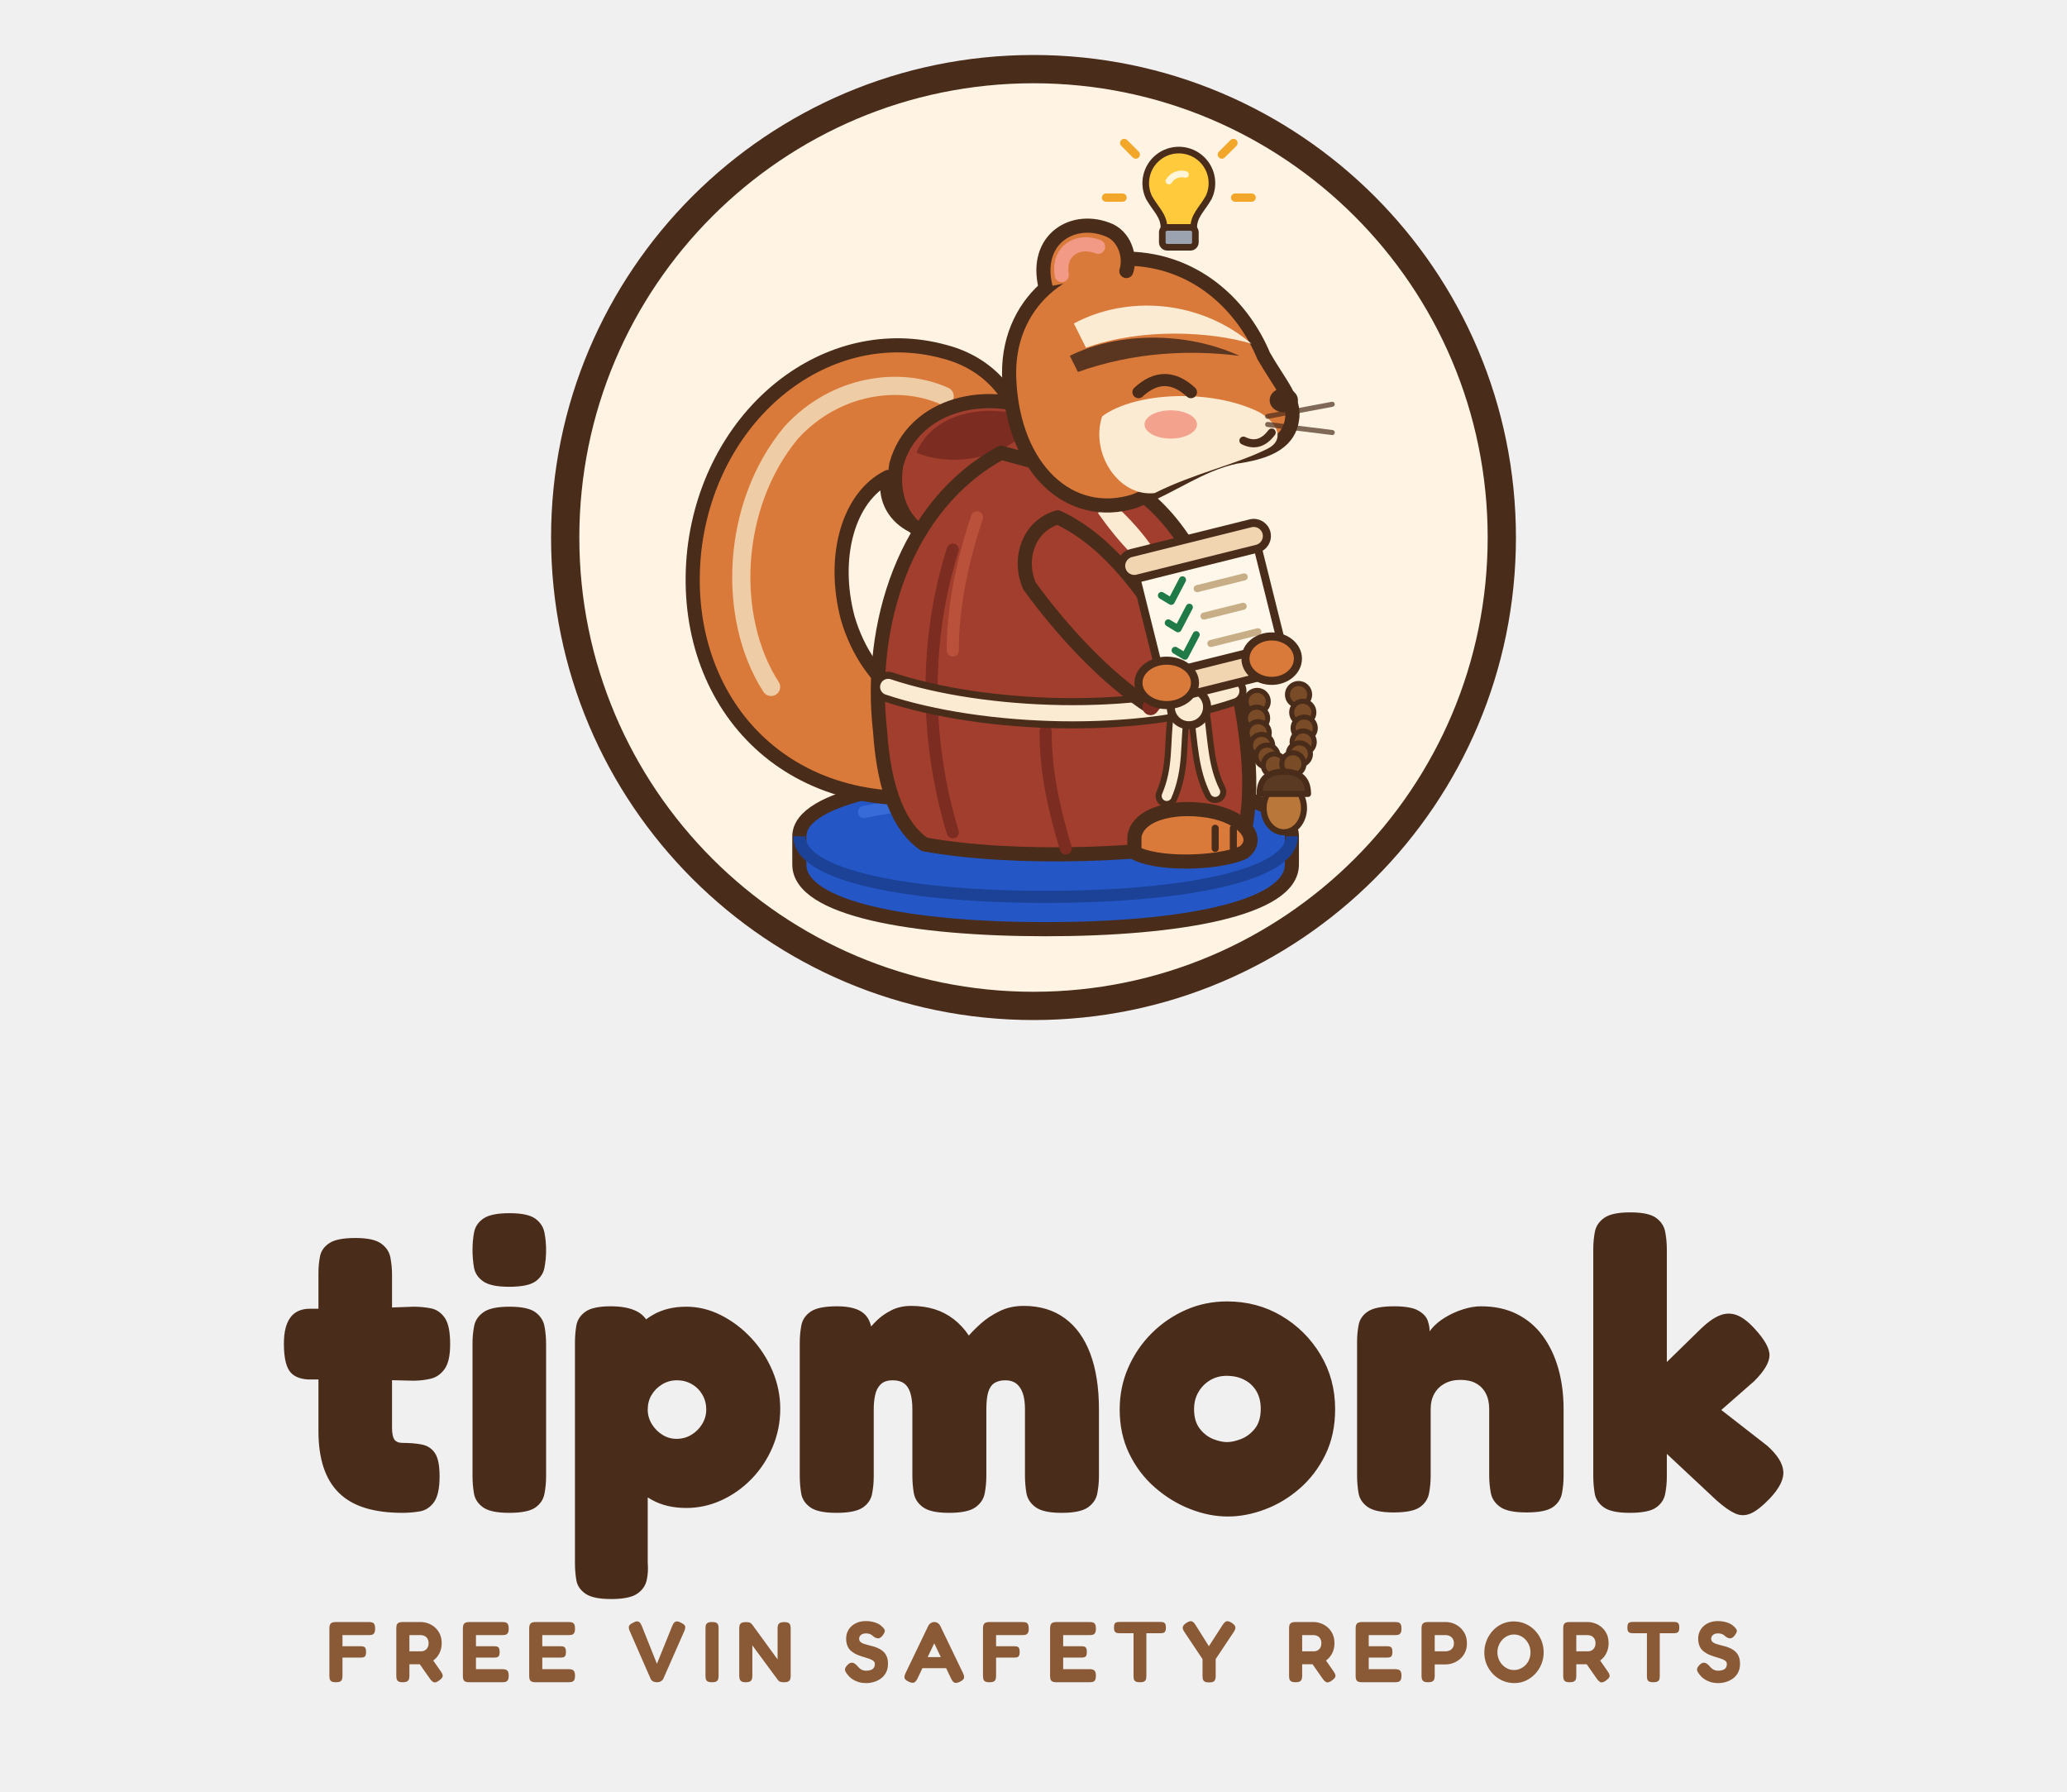
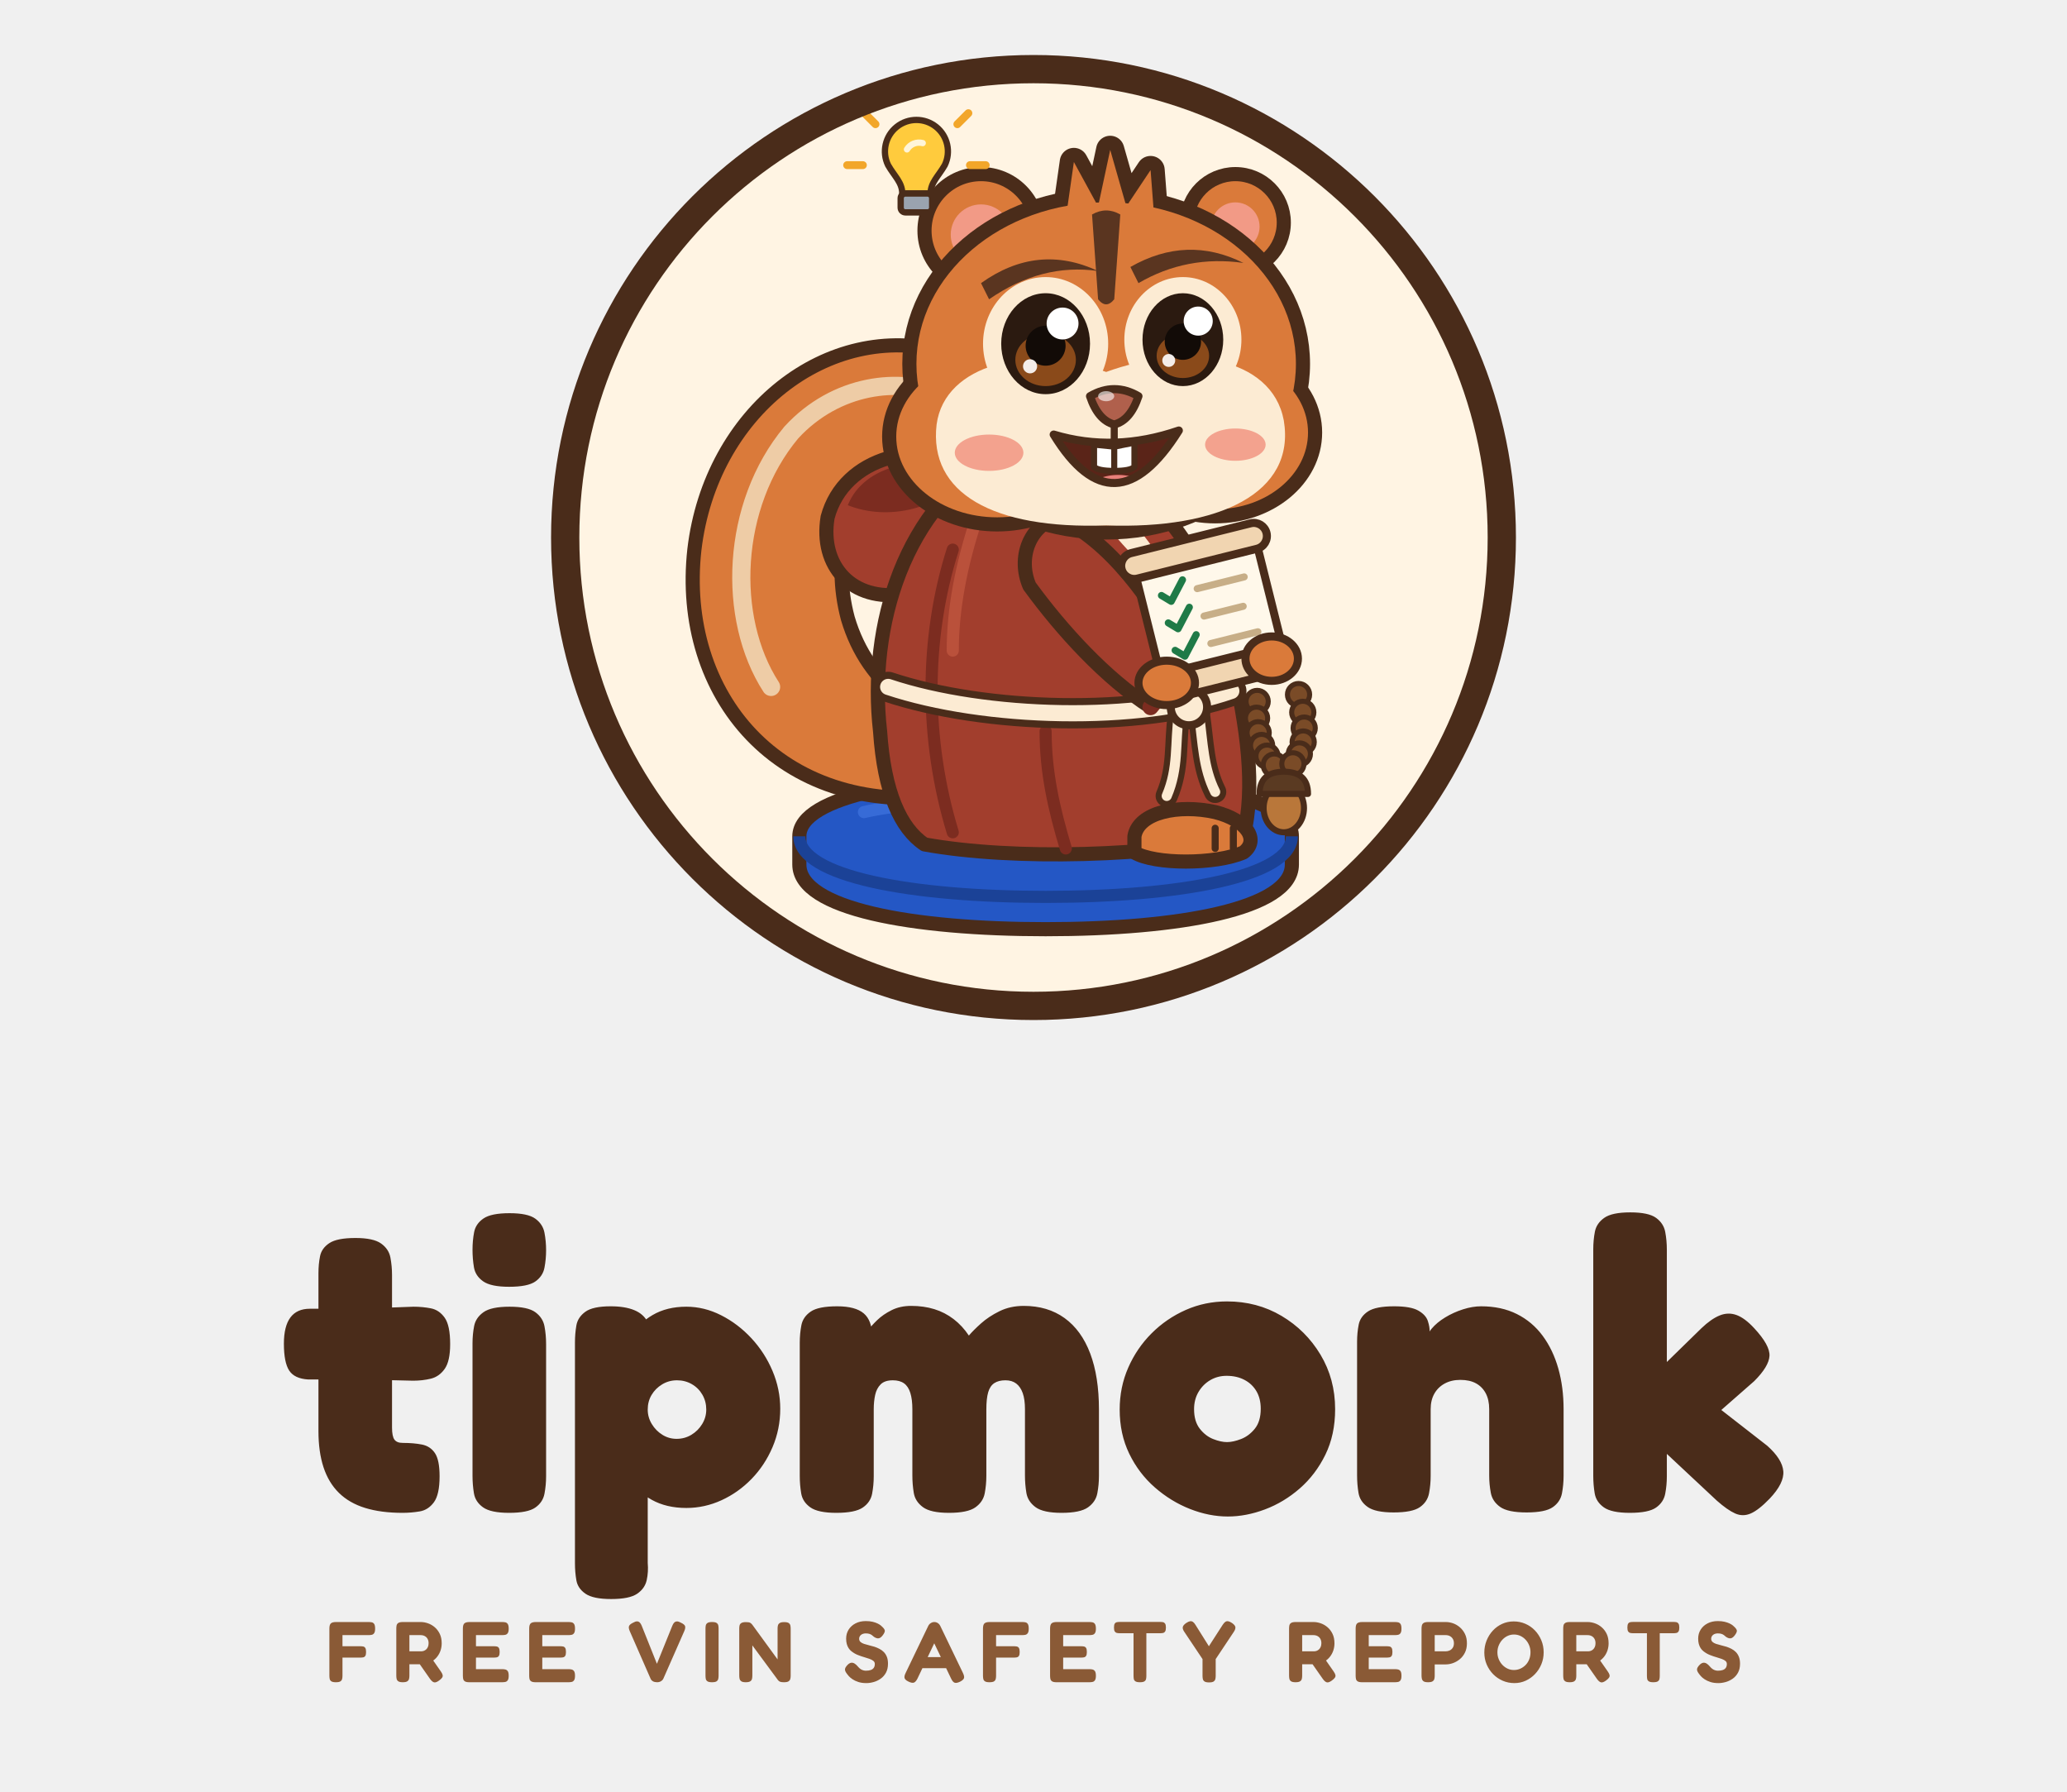
<svg xmlns="http://www.w3.org/2000/svg" viewBox="0 0 600 520" role="img" aria-labelledby="t">
  <svg x="150" y="6" width="300" height="300" viewBox="0 0 512 512">
    <defs>
      <clipPath id="c">
        <circle cx="256" cy="256" r="232" />
      </clipPath>
    </defs>
    <circle cx="256" cy="256" r="232" fill="#FFF4E3" />
    <g clip-path="url(#c)">
      <g transform="translate(-24 0)">
        <path d="M164 404 C164 384 220 374 286 374 C352 374 408 384 408 404 L408 418 C408 440 352 450 286 450 C220 450 164 440 164 418 Z" fill="#2457C5" stroke="#4A2C1A" stroke-width="7" stroke-linejoin="round" stroke-linecap="round" />
        <path d="M164 404 C164 424 220 434 286 434 C352 434 408 424 408 404" fill="none" stroke="#1B4297" stroke-width="6" />
        <path d="M196 392 C230 384 330 382 372 390" fill="none" stroke="#3C70DC" stroke-width="6" stroke-linecap="round" opacity=".8" />
        <path d="M236 384 C154 394 104 334 112 262 C120 194 178 148 236 164 C282 176 288 234 250 250 C226 260 204 246 208 226 C188 236 180 266 188 296 C198 330 226 348 254 350 Z" fill="#DA7A3A" stroke="#4A2C1A" stroke-width="7" stroke-linejoin="round" stroke-linecap="round" />
        <path d="M150 330 C128 296 130 240 160 204 C182 180 214 176 236 186" fill="none" stroke="#F1D5B1" stroke-width="9" stroke-linecap="round" opacity=".9" />
        <path d="M232 204 C248 208 254 226 242 234" fill="none" stroke="#B95F27" stroke-width="6" stroke-linecap="round" />
-         <path d="M288 196 C258 180 220 190 212 220 C208 244 224 262 250 258 C272 254 286 236 290 216 Z" fill="#A23E2D" stroke="#4A2C1A" stroke-width="7" stroke-linejoin="round" stroke-linecap="round" />
-         <path d="M282 198 C258 188 230 194 222 214 C242 222 268 216 282 198 Z" fill="#7C2C20" />
+         <g transform="translate(-34 26)">
+           <path d="M288 196 C258 180 220 190 212 220 C208 244 224 262 250 258 C272 254 286 236 290 216 Z" fill="#A23E2D" stroke="#4A2C1A" stroke-width="7" stroke-linejoin="round" stroke-linecap="round" />
+           <path d="M282 198 C258 188 230 194 222 214 C242 222 268 216 282 198 Z" fill="#7C2C20" />
+         </g>
        <path d="M264 214 C216 240 198 300 204 352 C206 382 214 400 226 408 C270 416 340 414 384 404 C390 380 386 350 378 316 C370 280 354 248 330 232 Z" fill="#A23E2D" stroke="#4A2C1A" stroke-width="7" stroke-linejoin="round" stroke-linecap="round" />
        <path d="M240 262 C226 306 226 356 240 402 M286 352 C286 372 290 390 296 410" fill="none" stroke="#7C2C20" stroke-width="6" stroke-linecap="round" />
        <path d="M252 246 C244 270 240 292 240 312" fill="none" stroke="#C0563F" stroke-width="6" stroke-linecap="round" opacity=".8" />
        <path d="M316 236 C330 248 342 262 348 278 C334 272 322 258 312 244 Z" fill="#FCEBD3" />
        <path d="M208 330 C256 346 332 348 378 332" fill="none" stroke="#4A2C1A" stroke-width="15" stroke-linecap="round" />
        <path d="M208 330 C256 346 332 348 378 332" fill="none" stroke="#FCEBD3" stroke-width="8" stroke-linecap="round" />
        <path d="M352 344 C350 358 352 370 346 384 M362 344 C364 358 364 370 370 382" fill="none" stroke="#4A2C1A" stroke-width="11" stroke-linecap="round" />
        <path d="M352 344 C350 358 352 370 346 384 M362 344 C364 358 364 370 370 382" fill="none" stroke="#FCEBD3" stroke-width="5" stroke-linecap="round" />
        <circle cx="357" cy="340" r="9" fill="#FCEBD3" stroke="#4A2C1A" stroke-width="4" stroke-linejoin="round" stroke-linecap="round" />
        <path d="M330 404 C332 392 352 388 370 392 C386 396 392 406 384 412 C370 418 340 418 330 412 Z" fill="#DA7A3A" stroke="#4A2C1A" stroke-width="7" stroke-linejoin="round" stroke-linecap="round" />
        <path d="M370 400 L370 410 M379 400 L379 410" stroke="#4A2C1A" stroke-width="3.5" stroke-linecap="round" />
-         <path d="M268 178 C266 140 296 116 330 118 C362 120 384 142 394 166 C402 180 410 188 408 198 C406 210 394 214 380 216 C362 220 350 230 330 238 C298 248 270 222 268 178 Z" fill="#DA7A3A" stroke="#4A2C1A" stroke-width="7" stroke-linejoin="round" stroke-linecap="round" />
-         <path d="M286 132 C280 108 300 96 318 104 C326 108 328 118 326 124" fill="#DA7A3A" stroke="#4A2C1A" stroke-width="7" stroke-linejoin="round" stroke-linecap="round" />
-         <path d="M294 126 C292 114 302 108 312 112" fill="none" stroke="#F29A86" stroke-width="7" stroke-linecap="round" />
-         <path d="M314 196 C330 184 368 182 392 194 C402 200 404 208 396 212 C380 220 360 224 340 234 C322 236 308 214 314 196 Z" fill="#FCEBD3" />
-         <path d="M300 150 C326 136 362 138 388 160 C368 154 334 152 306 162 Z" fill="#FCEBD3" />
-         <path d="M298 166 C322 154 356 154 382 166 C358 163 330 164 302 174 Z" fill="#5A3520" />
-         <path d="M332 184 Q345 172 358 184" fill="none" stroke="#4A2C1A" stroke-width="6" stroke-linecap="round" />
-         <ellipse cx="348" cy="200" rx="13" ry="7" fill="#F29A86" opacity=".9" />
-         <ellipse cx="404" cy="188" rx="7" ry="6" fill="#4A2C1A" />
-         <path d="M398 204 Q392 212 384 208" fill="none" stroke="#4A2C1A" stroke-width="4" stroke-linecap="round" />
-         <path d="M396 196 L428 190 M396 200 L428 204" stroke="#4A2C1A" stroke-width="2.5" stroke-linecap="round" opacity=".7" />
        <path d="M292 246 C318 258 338 286 356 318 L338 340 C316 326 294 302 278 280 C272 266 278 250 292 246 Z" fill="#A23E2D" stroke="#4A2C1A" stroke-width="7" stroke-linejoin="round" stroke-linecap="round" />
        <path d="M338 340 L356 318" stroke="#7C2C20" stroke-width="8" stroke-linecap="round" />
        <g transform="rotate(-14 372 292)">
          <rect x="336" y="262" width="62" height="58" rx="4" fill="#FFF8EA" stroke="#4A2C1A" stroke-width="4" stroke-linejoin="round" stroke-linecap="round" />
          <path d="M346 278 l4 4 l8 -9 M346 292 l4 4 l8 -9 M346 306 l4 4 l8 -9" fill="none" stroke="#1F7A47" stroke-width="3.5" stroke-linecap="round" stroke-linejoin="round" />
          <path d="M364 279 H388 M364 293 H384 M364 307 H388" stroke="#C7AE87" stroke-width="3.5" stroke-linecap="round" />
          <rect x="330" y="254" width="74" height="13" rx="6.5" fill="#F1D5B1" stroke="#4A2C1A" stroke-width="4" stroke-linejoin="round" stroke-linecap="round" />
          <rect x="330" y="316" width="74" height="13" rx="6.5" fill="#F1D5B1" stroke="#4A2C1A" stroke-width="4" stroke-linejoin="round" stroke-linecap="round" />
        </g>
        <ellipse cx="346" cy="328" rx="14" ry="11" fill="#DA7A3A" stroke="#4A2C1A" stroke-width="4" stroke-linejoin="round" stroke-linecap="round" />
        <ellipse cx="398" cy="316" rx="13" ry="11" fill="#DA7A3A" stroke="#4A2C1A" stroke-width="4" stroke-linejoin="round" stroke-linecap="round" />
        <circle cx="390.8" cy="337.2" r="5.5" fill="#7A4B27" stroke="#4A2C1A" stroke-width="2.5" />
        <circle cx="390.5" cy="345.5" r="5.5" fill="#7A4B27" stroke="#4A2C1A" stroke-width="2.5" />
        <circle cx="391.3" cy="352.7" r="5.5" fill="#7A4B27" stroke="#4A2C1A" stroke-width="2.5" />
        <circle cx="393.0" cy="359.0" r="5.5" fill="#7A4B27" stroke="#4A2C1A" stroke-width="2.5" />
        <circle cx="395.7" cy="364.3" r="5.5" fill="#7A4B27" stroke="#4A2C1A" stroke-width="2.5" />
        <circle cx="399.3" cy="368.7" r="5.5" fill="#7A4B27" stroke="#4A2C1A" stroke-width="2.5" />
        <circle cx="411.3" cy="333.8" r="5.5" fill="#7A4B27" stroke="#4A2C1A" stroke-width="2.5" />
        <circle cx="413.4" cy="342.6" r="5.5" fill="#7A4B27" stroke="#4A2C1A" stroke-width="2.5" />
        <circle cx="414.1" cy="350.4" r="5.5" fill="#7A4B27" stroke="#4A2C1A" stroke-width="2.5" />
        <circle cx="413.6" cy="357.3" r="5.5" fill="#7A4B27" stroke="#4A2C1A" stroke-width="2.5" />
        <circle cx="411.7" cy="363.2" r="5.5" fill="#7A4B27" stroke="#4A2C1A" stroke-width="2.5" />
        <circle cx="408.5" cy="368.1" r="5.5" fill="#7A4B27" stroke="#4A2C1A" stroke-width="2.5" />
        <ellipse cx="404" cy="390" rx="10" ry="12" fill="#B9773A" stroke="#4A2C1A" stroke-width="3" />
        <path d="M392 383 Q392 372 404 372 Q416 372 416 383 Z" fill="#5A3A22" stroke="#4A2C1A" stroke-width="3" stroke-linejoin="round" />
-         <g transform="translate(352 86) scale(.82)">
+         <g>
+           <circle cx="380" cy="100" r="24" fill="#DA7A3A" stroke="#4A2C1A" stroke-width="7" stroke-linejoin="round" stroke-linecap="round" />
+           <circle cx="380" cy="102" r="12" fill="#F29A86" />
+           <circle cx="254" cy="104" r="28" fill="#DA7A3A" stroke="#4A2C1A" stroke-width="7" stroke-linejoin="round" stroke-linecap="round" />
+           <circle cx="254" cy="106" r="15" fill="#F29A86" />
+           <g fill="#4A2C1A" stroke="#4A2C1A" stroke-width="14" stroke-linejoin="round">
+             <ellipse cx="316" cy="170" rx="94" ry="80" />
+             <ellipse cx="262" cy="206" rx="50" ry="40" />
+             <ellipse cx="370" cy="204" rx="46" ry="38" />
+             <path d="M296 98 L300 70 L312 92 L318 64 L326 92 L338 74 L340 100 Z" />
+           </g>
+           <g fill="#DA7A3A">
+             <ellipse cx="316" cy="170" rx="94" ry="80" />
+             <ellipse cx="262" cy="206" rx="50" ry="40" />
+             <ellipse cx="370" cy="204" rx="46" ry="38" />
+             <path d="M296 98 L300 70 L312 92 L318 64 L326 92 L338 74 L340 100 Z" />
+           </g>
+           <path d="M232 200 C236 170 278 160 316 174 C354 160 398 166 404 198 C410 234 372 252 316 250 C260 252 228 234 232 200 Z" fill="#FCEBD3" />
+           <path d="M309 96 Q316 92 323 96 L320 138 Q316 143 312 138 Z" fill="#5A3520" />
+           <path d="M254 130 Q282 110 312 124 Q284 120 258 138 Z" fill="#5A3520" />
+           <path d="M328 122 Q356 106 384 120 Q356 116 332 130 Z" fill="#5A3520" />
+           <ellipse cx="286" cy="160" rx="31" ry="33" fill="#FCEBD3" />
+           <ellipse cx="286" cy="160" rx="22" ry="25" fill="#2B1A10" />
+           <ellipse cx="286" cy="168" rx="15" ry="13" fill="#8A4A1A" />
+           <circle cx="286" cy="161" r="9.9" fill="#120B07" />
+           <circle cx="294.4" cy="150.0" r="7.9" fill="#fff" />
+           <circle cx="278.3" cy="171.2" r="3.5" fill="#fff" opacity=".9" />
+           <ellipse cx="354" cy="158" rx="29" ry="31" fill="#FCEBD3" />
+           <ellipse cx="354" cy="158" rx="20" ry="23" fill="#2B1A10" />
+           <ellipse cx="354" cy="166" rx="13" ry="11" fill="#8A4A1A" />
+           <circle cx="354" cy="159" r="9.0" fill="#120B07" />
+           <circle cx="361.6" cy="148.8" r="7.2" fill="#fff" />
+           <circle cx="347.0" cy="168.3" r="3.2" fill="#fff" opacity=".9" />
+           <ellipse cx="258" cy="214" rx="17" ry="9" fill="#F29A86" opacity=".9" />
+           <ellipse cx="380" cy="210" rx="15" ry="8" fill="#F29A86" opacity=".9" />
+           <path d="M308 186 Q320 179 332 186 Q328 198 320 200 Q312 198 308 186 Z" fill="#B0604C" stroke="#4A2C1A" stroke-width="4" stroke-linejoin="round" stroke-linecap="round" />
+           <ellipse cx="316" cy="186" rx="4" ry="2.5" fill="#fff" opacity=".6" />
+           <path d="M320 200 L320 208" stroke="#4A2C1A" stroke-width="3.5" stroke-linecap="round" />
+           <clipPath id="mouth">
+             <path d="M290 205 Q320 254 352 203 Q320 214 290 205 Z" />
+           </clipPath>
+           <path d="M290 205 Q320 254 352 203 Q320 214 290 205 Z" fill="#5A2418" />
+           <ellipse cx="322" cy="233" rx="15" ry="8" fill="#E8807A" clip-path="url(#mouth)" />
+           <path d="M290 205 Q320 254 352 203 Q320 214 290 205 Z" fill="none" stroke="#4A2C1A" stroke-width="4" stroke-linejoin="round" stroke-linecap="round" />
+           <path d="M310 210 L310 221 Q312 223 320 223 L320 211 Z M320 211 L320 223 Q328 223 330 221 L330 209 Z" fill="#fff" stroke="#4A2C1A" stroke-width="3" stroke-linejoin="round" />
+         </g>
+         <g transform="translate(222 70) scale(.78)">
          <path d="M-18 2 A20 20 0 1 1 18 2 C14 9 9 13 9 20 L-9 20 C-9 13 -14 9 -18 2 Z" fill="#FFCB3D" stroke="#4A2C1A" stroke-width="4" stroke-linejoin="round" stroke-linecap="round" />
          <path d="M-6 -8 A9 9 0 0 1 4 -12" fill="none" stroke="#fff" stroke-width="4" stroke-linecap="round" opacity=".8" />
          <rect x="-10" y="20" width="20" height="12" rx="3" fill="#9AA3AF" stroke="#4A2C1A" stroke-width="4" stroke-linejoin="round" stroke-linecap="round" />
          <path d="M-26 -24 L-33 -31 M26 -24 L33 -31 M-34 2 H-44 M34 2 H44" stroke="#F2A62A" stroke-width="5" stroke-linecap="round" />
        </g>
      </g>
    </g>
    <circle cx="256" cy="256" r="232" fill="none" stroke="#4A2C1A" stroke-width="14" />
  </svg>
  <path d="M116.864 439.062Q110.61 439.062 106.008 437.646Q101.406 436.23 98.397 433.28Q95.388 430.33 93.913 425.846Q92.438 421.362 92.438 415.344V369.56Q92.438 366.846 92.91 364.545Q93.382 362.244 95.624 360.769Q97.866 359.294 103.176 359.294Q108.368 359.294 110.61 360.887Q112.852 362.48 113.324 364.958Q113.796 367.436 113.796 370.032V414.282Q113.796 415.58 113.973 416.465Q114.15 417.35 114.504 417.822Q114.858 418.294 115.448 418.53Q116.038 418.766 116.982 418.766Q120.05 418.766 122.469 419.238Q124.888 419.71 126.245 421.716Q127.602 423.722 127.602 428.442Q127.602 433.752 125.95 435.994Q124.298 438.236 121.82 438.649Q119.342 439.062 116.864 439.062ZM89.96 379.826H103.766L120.05 379.236Q122.646 379.236 125.065 379.708Q127.484 380.18 129.077 382.422Q130.67 384.664 130.67 390.092Q130.67 395.048 129.077 397.29Q127.484 399.532 125.065 400.122Q122.646 400.712 119.932 400.712L104.946 400.358H89.488Q85.476 400.122 83.942 397.762Q82.408 395.402 82.408 389.974Q82.408 384.9 84.296 382.363Q86.184 379.826 89.96 379.826ZM147.78 439.062Q142.47 439.062 140.228 437.469Q137.986 435.876 137.573 433.398Q137.16 430.92 137.16 428.324V389.856Q137.16 387.26 137.632 384.841Q138.104 382.422 140.346 380.829Q142.588 379.236 147.898 379.236Q153.208 379.236 155.391 380.829Q157.574 382.422 158.046 384.9Q158.518 387.378 158.518 390.092V428.442Q158.518 431.038 158.046 433.516Q157.574 435.994 155.391 437.528Q153.208 439.062 147.78 439.062ZM147.78 373.454Q142.47 373.454 140.228 371.861Q137.986 370.268 137.573 367.79Q137.16 365.312 137.16 362.716Q137.16 360.002 137.632 357.583Q138.104 355.164 140.346 353.63Q142.588 352.096 147.898 352.096Q153.208 352.096 155.391 353.689Q157.574 355.282 158.046 357.76Q158.518 360.238 158.518 362.834Q158.518 365.43 158.046 367.908Q157.574 370.386 155.391 371.92Q153.208 373.454 147.78 373.454ZM199.228 437.646Q193.446 437.646 189.198 435.286Q184.95 432.926 182.236 428.855Q179.522 424.784 178.224 419.592Q176.926 414.4 177.044 408.618Q177.162 402.954 178.519 397.644Q179.876 392.334 182.59 388.204Q185.304 384.074 189.434 381.655Q193.564 379.236 199.228 379.236Q204.42 379.236 209.317 381.714Q214.214 384.192 218.108 388.381Q222.002 392.57 224.244 397.88Q226.486 403.19 226.486 408.854Q226.486 414.754 224.244 420.005Q222.002 425.256 218.167 429.209Q214.332 433.162 209.435 435.404Q204.538 437.646 199.228 437.646ZM177.398 464.078Q172.206 464.078 169.964 462.544Q167.722 461.01 167.309 458.65Q166.896 456.29 166.896 453.694V389.62Q166.896 387.024 167.309 384.664Q167.722 382.304 169.905 380.711Q172.088 379.118 177.28 379.118Q181.41 379.118 184.124 380.239Q186.838 381.36 188.018 383.72V453.576Q188.254 456.172 187.723 458.591Q187.192 461.01 184.95 462.544Q182.708 464.078 177.398 464.078ZM196.396 417.586Q198.756 417.586 200.703 416.406Q202.65 415.226 203.83 413.279Q205.01 411.332 205.01 409.09Q205.01 406.73 203.889 404.783Q202.768 402.836 200.821 401.715Q198.874 400.594 196.514 400.594Q194.154 400.594 192.207 401.774Q190.26 402.954 189.139 404.842Q188.018 406.73 188.018 409.09Q188.018 411.332 189.198 413.279Q190.378 415.226 192.266 416.406Q194.154 417.586 196.396 417.586ZM242.77 439.062Q237.46 439.062 235.218 437.469Q232.976 435.876 232.563 433.398Q232.15 430.92 232.15 428.324V389.738Q232.15 387.024 232.622 384.605Q233.094 382.186 235.336 380.652Q237.578 379.118 243.006 379.118Q248.316 379.118 250.735 381.183Q253.154 383.248 253.154 387.85L251.148 387.26Q251.148 387.26 252.033 386.021Q252.918 384.782 254.629 383.13Q256.34 381.478 258.818 380.239Q261.296 379.0 264.482 379.0Q268.14 379.0 271.208 379.944Q274.276 380.888 276.813 382.835Q279.35 384.782 281.238 387.614Q282.536 386.08 284.778 384.074Q287.02 382.068 290.147 380.534Q293.274 379.0 297.168 379.0Q304.13 379.0 309.027 382.54Q313.924 386.08 316.461 392.806Q318.998 399.532 318.998 409.09V428.324Q318.998 430.92 318.526 433.398Q318.054 435.876 315.812 437.469Q313.57 439.062 308.142 439.062Q302.832 439.062 300.59 437.41Q298.348 435.758 297.935 433.28Q297.522 430.802 297.522 428.206V408.972Q297.522 406.14 296.873 404.311Q296.224 402.482 294.985 401.538Q293.746 400.594 291.858 400.594Q289.852 400.594 288.613 401.42Q287.374 402.246 286.843 404.075Q286.312 405.904 286.312 409.09V428.324Q286.312 430.92 285.84 433.398Q285.368 435.876 283.126 437.469Q280.884 439.062 275.456 439.062Q270.146 439.062 267.904 437.41Q265.662 435.758 265.249 433.28Q264.836 430.802 264.836 428.206V408.972Q264.836 406.14 264.246 404.252Q263.656 402.364 262.417 401.479Q261.178 400.594 259.172 400.594Q256.812 400.594 255.632 401.774Q254.452 402.954 254.039 404.842Q253.626 406.73 253.626 408.972V428.442Q253.626 431.038 253.154 433.516Q252.682 435.994 250.44 437.528Q248.198 439.062 242.77 439.062ZM356.404 440.124Q350.976 440.124 345.43 437.941Q339.884 435.758 335.223 431.687Q330.562 427.616 327.789 421.893Q325.016 416.17 325.016 409.09Q325.016 402.6 327.494 396.936Q329.972 391.272 334.279 386.965Q338.586 382.658 344.191 380.18Q349.796 377.702 356.168 377.702Q364.9 377.702 371.98 381.891Q379.06 386.08 383.308 393.16Q387.556 400.24 387.556 408.972Q387.556 416.406 384.724 422.188Q381.892 427.97 377.29 431.982Q372.688 435.994 367.201 438.059Q361.714 440.124 356.404 440.124ZM356.168 418.53Q357.938 418.53 360.239 417.645Q362.54 416.76 364.251 414.636Q365.962 412.512 365.962 408.854Q365.962 405.904 364.723 403.78Q363.484 401.656 361.242 400.476Q359.0 399.296 356.05 399.296Q353.454 399.296 351.33 400.535Q349.206 401.774 347.908 403.957Q346.61 406.14 346.61 408.972Q346.61 412.512 348.262 414.636Q349.914 416.76 352.156 417.645Q354.398 418.53 356.168 418.53ZM404.548 438.944Q399.238 438.944 396.996 437.351Q394.754 435.758 394.341 433.28Q393.928 430.802 393.928 428.206V389.384Q393.928 386.788 394.4 384.428Q394.872 382.068 397.114 380.593Q399.356 379.118 404.666 379.118Q409.504 379.118 411.687 380.357Q413.87 381.596 414.46 383.366Q415.05 385.136 414.991 386.611Q414.932 388.086 415.168 388.44L414.224 389.148Q414.106 387.378 415.581 385.608Q417.056 383.838 419.475 382.363Q421.894 380.888 424.667 380.003Q427.44 379.118 429.918 379.118Q435.818 379.118 440.302 381.36Q444.786 383.602 447.795 387.673Q450.804 391.744 452.338 397.172Q453.872 402.6 453.872 408.972V428.324Q453.872 430.92 453.4 433.398Q452.928 435.876 450.745 437.41Q448.562 438.944 443.134 438.944Q437.706 438.944 435.464 437.351Q433.222 435.758 432.75 433.28Q432.278 430.802 432.278 428.206V408.972Q432.278 406.258 431.275 404.37Q430.272 402.482 428.443 401.479Q426.614 400.476 423.9 400.476Q421.304 400.476 419.357 401.538Q417.41 402.6 416.348 404.488Q415.286 406.376 415.286 408.972V428.324Q415.286 430.92 414.814 433.398Q414.342 435.876 412.159 437.41Q409.976 438.944 404.548 438.944ZM512.99 419.592Q517.356 423.486 517.651 426.967Q517.946 430.448 513.698 434.932Q510.512 438.236 508.211 439.239Q505.91 440.242 503.668 439.239Q501.426 438.236 498.358 435.522L483.844 421.952V428.442Q483.844 431.038 483.372 433.516Q482.9 435.994 480.717 437.528Q478.534 439.062 473.106 439.062Q467.796 439.062 465.554 437.469Q463.312 435.876 462.899 433.398Q462.486 430.92 462.486 428.324V362.598Q462.486 359.884 462.958 357.465Q463.43 355.046 465.672 353.453Q467.914 351.86 473.224 351.86Q478.534 351.86 480.717 353.453Q482.9 355.046 483.372 357.524Q483.844 360.002 483.844 362.716V395.284L493.874 385.49Q496.706 382.776 499.184 381.773Q501.662 380.77 504.081 381.655Q506.5 382.54 509.214 385.49Q513.816 390.446 513.639 393.514Q513.462 396.582 509.214 400.83L499.656 409.208Z" fill="#4A2C1A" />
  <path d="M97.488 488.225Q96.588 488.225 96.188 487.962Q95.788 487.7 95.7 487.25Q95.613 486.8 95.613 486.325V472.65Q95.613 471.55 96.038 471.15Q96.463 470.75 97.562 470.75H107.013Q107.513 470.75 107.938 470.837Q108.363 470.925 108.625 471.325Q108.888 471.725 108.888 472.675Q108.888 473.575 108.613 473.975Q108.338 474.375 107.9 474.462Q107.463 474.55 106.963 474.55H99.413V477.775H104.538Q105.038 477.775 105.425 477.85Q105.812 477.925 106.037 478.275Q106.263 478.625 106.263 479.45Q106.263 480.25 106.037 480.587Q105.812 480.925 105.425 481.0Q105.038 481.075 104.513 481.075H99.413V486.35Q99.413 486.825 99.312 487.262Q99.213 487.7 98.825 487.962Q98.438 488.225 97.488 488.225ZM116.912 488.225Q116.013 488.225 115.613 487.95Q115.213 487.675 115.125 487.225Q115.037 486.775 115.037 486.3V472.625Q115.037 472.15 115.125 471.725Q115.213 471.3 115.613 471.025Q116.013 470.75 116.938 470.75H122.138Q123.162 470.75 124.237 471.125Q125.312 471.5 126.213 472.275Q127.112 473.05 127.662 474.2Q128.213 475.35 128.213 476.925Q128.213 477.975 127.9 478.95Q127.588 479.925 126.963 480.75Q126.338 481.575 125.412 482.163Q124.487 482.75 123.287 483.0H118.838V486.325Q118.838 486.8 118.738 487.238Q118.638 487.675 118.238 487.95Q117.838 488.225 116.912 488.225ZM127.463 487.725Q126.537 488.4 125.987 488.25Q125.438 488.1 124.838 487.275L120.438 480.975L124.713 480.425L127.938 485.05Q128.363 485.65 128.475 486.075Q128.588 486.5 128.35 486.875Q128.113 487.25 127.463 487.725ZM118.838 479.25H122.312Q122.662 479.25 123.037 479.113Q123.412 478.975 123.713 478.7Q124.013 478.425 124.213 477.975Q124.412 477.525 124.412 476.9Q124.412 476.175 124.125 475.65Q123.838 475.125 123.312 474.837Q122.787 474.55 122.088 474.55H118.838ZM136.238 488.225Q135.338 488.225 134.938 487.962Q134.537 487.7 134.45 487.25Q134.363 486.8 134.363 486.325V472.65Q134.363 471.55 134.788 471.15Q135.213 470.75 136.312 470.75H145.763Q146.263 470.75 146.688 470.837Q147.113 470.925 147.387 471.325Q147.662 471.725 147.662 472.675Q147.662 473.575 147.387 473.975Q147.113 474.375 146.675 474.462Q146.238 474.55 145.738 474.55H138.162V477.775H143.312Q143.812 477.775 144.2 477.85Q144.588 477.925 144.812 478.275Q145.037 478.625 145.037 479.45Q145.037 480.225 144.812 480.575Q144.588 480.925 144.188 481.0Q143.787 481.075 143.263 481.075H138.162V484.425H145.763Q146.263 484.425 146.688 484.525Q147.113 484.625 147.387 485.012Q147.662 485.4 147.662 486.35Q147.662 487.25 147.387 487.65Q147.113 488.05 146.675 488.138Q146.238 488.225 145.738 488.225ZM155.488 488.225Q154.588 488.225 154.188 487.962Q153.787 487.7 153.7 487.25Q153.613 486.8 153.613 486.325V472.65Q153.613 471.55 154.038 471.15Q154.463 470.75 155.562 470.75H165.013Q165.513 470.75 165.938 470.837Q166.363 470.925 166.637 471.325Q166.912 471.725 166.912 472.675Q166.912 473.575 166.637 473.975Q166.363 474.375 165.925 474.462Q165.488 474.55 164.988 474.55H157.412V477.775H162.562Q163.062 477.775 163.45 477.85Q163.838 477.925 164.062 478.275Q164.287 478.625 164.287 479.45Q164.287 480.225 164.062 480.575Q163.838 480.925 163.438 481.0Q163.037 481.075 162.513 481.075H157.412V484.425H165.013Q165.513 484.425 165.938 484.525Q166.363 484.625 166.637 485.012Q166.912 485.4 166.912 486.35Q166.912 487.25 166.637 487.65Q166.363 488.05 165.925 488.138Q165.488 488.225 164.988 488.225ZM190.738 488.225Q190.038 488.225 189.55 487.962Q189.062 487.7 188.838 487.175L182.788 473.35Q182.388 472.425 182.6 471.913Q182.812 471.4 183.763 470.95Q184.413 470.575 184.875 470.562Q185.338 470.55 185.675 470.863Q186.013 471.175 186.263 471.8L190.688 482.875L195.138 471.875Q195.388 471.225 195.725 470.9Q196.062 470.575 196.538 470.575Q197.013 470.575 197.663 470.95Q198.738 471.45 198.875 471.987Q199.013 472.525 198.613 473.425L192.562 487.175Q192.338 487.65 191.85 487.938Q191.363 488.225 190.738 488.225ZM206.663 488.225Q205.763 488.225 205.363 487.962Q204.963 487.7 204.875 487.25Q204.788 486.8 204.788 486.325V472.65Q204.788 472.15 204.875 471.725Q204.963 471.3 205.363 471.025Q205.763 470.75 206.688 470.75Q207.638 470.75 208.025 471.025Q208.413 471.3 208.5 471.725Q208.588 472.15 208.588 472.675V486.35Q208.588 486.825 208.488 487.262Q208.388 487.7 208.0 487.962Q207.613 488.225 206.663 488.225ZM216.463 488.225Q215.588 488.225 215.188 487.95Q214.787 487.675 214.688 487.238Q214.588 486.8 214.588 486.3V472.575Q214.588 472.1 214.688 471.7Q214.787 471.3 215.2 471.038Q215.613 470.775 216.537 470.775Q217.438 470.775 217.788 470.987Q218.138 471.2 218.412 471.575L225.713 481.6V472.575Q225.713 472.1 225.825 471.7Q225.938 471.3 226.338 471.038Q226.738 470.775 227.638 470.775Q228.562 470.775 228.95 471.05Q229.338 471.325 229.425 471.762Q229.513 472.2 229.513 472.675V486.325Q229.513 486.8 229.413 487.238Q229.312 487.675 228.913 487.95Q228.513 488.225 227.588 488.225Q226.888 488.225 226.5 488.1Q226.113 487.975 225.838 487.625L218.388 477.525V486.325Q218.388 486.8 218.288 487.238Q218.188 487.675 217.788 487.95Q217.388 488.225 216.463 488.225ZM251.463 488.475Q250.137 488.475 249.15 488.15Q248.162 487.825 247.475 487.362Q246.787 486.9 246.387 486.45Q245.988 486.0 245.838 485.775Q245.412 485.225 245.312 484.812Q245.213 484.4 245.425 483.975Q245.637 483.55 246.162 483.05Q246.688 482.6 247.15 482.562Q247.613 482.525 248.062 482.8Q248.512 483.075 248.938 483.575Q249.537 484.3 250.125 484.587Q250.713 484.875 251.363 484.875Q252.188 484.875 252.762 484.675Q253.338 484.475 253.637 484.038Q253.938 483.6 253.938 482.925Q253.938 482.375 253.525 482.038Q253.113 481.7 252.425 481.45Q251.738 481.2 250.9 480.962Q250.062 480.725 249.238 480.4Q248.662 480.2 248.137 479.9Q247.613 479.6 247.137 479.225Q246.662 478.85 246.325 478.325Q245.988 477.8 245.8 477.125Q245.613 476.45 245.613 475.575Q245.613 474.1 246.338 472.95Q247.062 471.8 248.35 471.138Q249.637 470.475 251.312 470.475Q252.438 470.475 253.275 470.675Q254.113 470.875 254.688 471.15Q255.262 471.425 255.6 471.688Q255.938 471.95 256.062 472.1Q256.762 472.75 256.837 473.212Q256.913 473.675 256.312 474.5Q255.688 475.375 255.075 475.475Q254.463 475.575 253.688 475.05Q253.387 474.775 253.087 474.55Q252.787 474.325 252.375 474.188Q251.963 474.05 251.287 474.05Q250.887 474.05 250.537 474.163Q250.188 474.275 249.938 474.475Q249.688 474.675 249.537 474.962Q249.387 475.25 249.387 475.6Q249.387 476.175 249.775 476.525Q250.162 476.875 250.8 477.087Q251.438 477.3 252.225 477.488Q253.012 477.675 253.838 477.925Q254.588 478.175 255.288 478.538Q255.988 478.9 256.538 479.45Q257.087 480.0 257.425 480.825Q257.762 481.65 257.762 482.85Q257.762 484.35 257.188 485.425Q256.613 486.5 255.663 487.175Q254.713 487.85 253.613 488.163Q252.512 488.475 251.463 488.475ZM279.538 485.575Q279.838 486.2 279.863 486.637Q279.888 487.075 279.6 487.413Q279.313 487.75 278.663 488.075Q277.663 488.55 277.113 488.363Q276.563 488.175 276.088 487.175L271.188 476.925L266.313 487.175Q265.813 488.15 265.275 488.337Q264.738 488.525 263.738 488.05Q263.088 487.75 262.8 487.413Q262.513 487.075 262.538 486.612Q262.563 486.15 262.888 485.525L269.463 471.85Q269.713 471.35 270.2 471.05Q270.688 470.75 271.213 470.75Q271.588 470.75 271.913 470.887Q272.238 471.025 272.5 471.275Q272.763 471.525 272.938 471.875ZM266.988 484.15 268.538 480.925H273.863L275.413 484.15ZM287.212 488.225Q286.312 488.225 285.913 487.962Q285.512 487.7 285.425 487.25Q285.337 486.8 285.337 486.325V472.65Q285.337 471.55 285.762 471.15Q286.188 470.75 287.288 470.75H296.738Q297.238 470.75 297.663 470.837Q298.087 470.925 298.35 471.325Q298.613 471.725 298.613 472.675Q298.613 473.575 298.337 473.975Q298.062 474.375 297.625 474.462Q297.188 474.55 296.688 474.55H289.137V477.775H294.262Q294.762 477.775 295.15 477.85Q295.538 477.925 295.763 478.275Q295.988 478.625 295.988 479.45Q295.988 480.25 295.763 480.587Q295.538 480.925 295.15 481.0Q294.762 481.075 294.238 481.075H289.137V486.35Q289.137 486.825 289.038 487.262Q288.938 487.7 288.55 487.962Q288.163 488.225 287.212 488.225ZM306.688 488.225Q305.788 488.225 305.388 487.962Q304.988 487.7 304.9 487.25Q304.812 486.8 304.812 486.325V472.65Q304.812 471.55 305.238 471.15Q305.663 470.75 306.763 470.75H316.213Q316.713 470.75 317.138 470.837Q317.562 470.925 317.837 471.325Q318.113 471.725 318.113 472.675Q318.113 473.575 317.837 473.975Q317.562 474.375 317.125 474.462Q316.688 474.55 316.188 474.55H308.613V477.775H313.763Q314.263 477.775 314.65 477.85Q315.038 477.925 315.263 478.275Q315.488 478.625 315.488 479.45Q315.488 480.225 315.263 480.575Q315.038 480.925 314.638 481.0Q314.238 481.075 313.713 481.075H308.613V484.425H316.213Q316.713 484.425 317.138 484.525Q317.562 484.625 317.837 485.012Q318.113 485.4 318.113 486.35Q318.113 487.25 317.837 487.65Q317.562 488.05 317.125 488.138Q316.688 488.225 316.188 488.225ZM336.838 470.725Q337.263 470.725 337.613 470.8Q337.963 470.875 338.2 471.212Q338.438 471.55 338.438 472.375Q338.438 473.15 338.2 473.5Q337.963 473.85 337.588 473.925Q337.213 474.0 336.788 474.0H332.763V486.375Q332.763 486.85 332.675 487.275Q332.588 487.7 332.2 487.962Q331.812 488.225 330.888 488.225Q329.988 488.225 329.587 487.962Q329.188 487.7 329.113 487.262Q329.038 486.825 329.038 486.35V474.0H324.963Q324.562 474.0 324.188 473.913Q323.812 473.825 323.587 473.487Q323.363 473.15 323.363 472.35Q323.363 471.55 323.587 471.212Q323.812 470.875 324.188 470.8Q324.562 470.725 324.963 470.725ZM357.613 471.025Q358.512 471.65 358.6 472.212Q358.688 472.775 358.163 473.575L352.887 481.5V486.375Q352.887 486.85 352.788 487.288Q352.688 487.725 352.3 488.0Q351.913 488.275 350.963 488.275Q350.038 488.275 349.638 488.0Q349.238 487.725 349.15 487.275Q349.062 486.825 349.062 486.325V481.5L343.762 473.575Q343.213 472.775 343.338 472.2Q343.463 471.625 344.338 471.025Q344.988 470.6 345.438 470.525Q345.887 470.45 346.262 470.7Q346.637 470.95 346.988 471.525L350.913 477.775L354.938 471.525Q355.338 470.925 355.7 470.688Q356.062 470.45 356.513 470.525Q356.963 470.6 357.613 471.025ZM376.063 488.225Q375.163 488.225 374.763 487.95Q374.363 487.675 374.275 487.225Q374.188 486.775 374.188 486.3V472.625Q374.188 472.15 374.275 471.725Q374.363 471.3 374.763 471.025Q375.163 470.75 376.088 470.75H381.288Q382.313 470.75 383.388 471.125Q384.463 471.5 385.363 472.275Q386.263 473.05 386.812 474.2Q387.363 475.35 387.363 476.925Q387.363 477.975 387.05 478.95Q386.738 479.925 386.113 480.75Q385.488 481.575 384.562 482.163Q383.638 482.75 382.438 483.0H377.988V486.325Q377.988 486.8 377.888 487.238Q377.788 487.675 377.388 487.95Q376.988 488.225 376.063 488.225ZM386.613 487.725Q385.688 488.4 385.138 488.25Q384.588 488.1 383.988 487.275L379.588 480.975L383.863 480.425L387.088 485.05Q387.513 485.65 387.625 486.075Q387.738 486.5 387.5 486.875Q387.263 487.25 386.613 487.725ZM377.988 479.25H381.463Q381.813 479.25 382.188 479.113Q382.563 478.975 382.863 478.7Q383.163 478.425 383.363 477.975Q383.563 477.525 383.563 476.9Q383.563 476.175 383.275 475.65Q382.988 475.125 382.463 474.837Q381.938 474.55 381.238 474.55H377.988ZM395.387 488.225Q394.488 488.225 394.087 487.962Q393.688 487.7 393.6 487.25Q393.512 486.8 393.512 486.325V472.65Q393.512 471.55 393.938 471.15Q394.363 470.75 395.463 470.75H404.913Q405.413 470.75 405.837 470.837Q406.262 470.925 406.538 471.325Q406.812 471.725 406.812 472.675Q406.812 473.575 406.538 473.975Q406.262 474.375 405.825 474.462Q405.387 474.55 404.887 474.55H397.312V477.775H402.463Q402.963 477.775 403.35 477.85Q403.738 477.925 403.962 478.275Q404.188 478.625 404.188 479.45Q404.188 480.225 403.962 480.575Q403.738 480.925 403.337 481.0Q402.938 481.075 402.413 481.075H397.312V484.425H404.913Q405.413 484.425 405.837 484.525Q406.262 484.625 406.538 485.012Q406.812 485.4 406.812 486.35Q406.812 487.25 406.538 487.65Q406.262 488.05 405.825 488.138Q405.387 488.225 404.887 488.225ZM414.538 488.225Q413.613 488.225 413.225 487.95Q412.838 487.675 412.738 487.225Q412.637 486.775 412.637 486.3V472.65Q412.637 472.175 412.738 471.738Q412.838 471.3 413.238 471.025Q413.637 470.75 414.562 470.75H419.688Q420.738 470.75 421.8 471.125Q422.863 471.5 423.775 472.288Q424.688 473.075 425.25 474.225Q425.812 475.375 425.812 476.925Q425.812 478.45 425.25 479.6Q424.688 480.75 423.775 481.512Q422.863 482.275 421.788 482.663Q420.713 483.05 419.663 483.05H416.463V486.325Q416.463 486.8 416.363 487.238Q416.262 487.675 415.863 487.95Q415.463 488.225 414.538 488.225ZM416.463 479.25H419.688Q420.238 479.25 420.775 479.012Q421.312 478.775 421.675 478.25Q422.038 477.725 422.038 476.9Q422.038 476.2 421.738 475.675Q421.438 475.15 420.9 474.85Q420.363 474.55 419.663 474.55H416.463ZM439.588 488.475Q437.788 488.475 436.2 487.788Q434.613 487.1 433.425 485.888Q432.238 484.675 431.55 483.075Q430.863 481.475 430.863 479.625Q430.863 477.75 431.525 476.113Q432.188 474.475 433.35 473.225Q434.513 471.975 436.062 471.275Q437.613 470.575 439.388 470.575Q441.188 470.575 442.775 471.262Q444.363 471.95 445.538 473.175Q446.713 474.4 447.4 476.025Q448.088 477.65 448.088 479.55Q448.088 481.375 447.425 482.988Q446.763 484.6 445.588 485.837Q444.413 487.075 442.875 487.775Q441.338 488.475 439.588 488.475ZM439.463 484.675Q440.463 484.675 441.338 484.275Q442.213 483.875 442.875 483.188Q443.538 482.5 443.9 481.562Q444.263 480.625 444.263 479.525Q444.263 478.475 443.888 477.538Q443.513 476.6 442.85 475.888Q442.188 475.175 441.325 474.775Q440.463 474.375 439.463 474.375Q438.488 474.375 437.625 474.775Q436.763 475.175 436.1 475.888Q435.438 476.6 435.05 477.538Q434.663 478.475 434.663 479.55Q434.663 480.6 435.05 481.538Q435.438 482.475 436.1 483.175Q436.763 483.875 437.613 484.275Q438.463 484.675 439.463 484.675ZM455.638 488.225Q454.738 488.225 454.337 487.95Q453.938 487.675 453.85 487.225Q453.763 486.775 453.763 486.3V472.625Q453.763 472.15 453.85 471.725Q453.938 471.3 454.337 471.025Q454.738 470.75 455.663 470.75H460.863Q461.888 470.75 462.963 471.125Q464.038 471.5 464.938 472.275Q465.838 473.05 466.388 474.2Q466.938 475.35 466.938 476.925Q466.938 477.975 466.625 478.95Q466.312 479.925 465.688 480.75Q465.062 481.575 464.138 482.163Q463.213 482.75 462.013 483.0H457.562V486.325Q457.562 486.8 457.462 487.238Q457.363 487.675 456.962 487.95Q456.562 488.225 455.638 488.225ZM466.188 487.725Q465.263 488.4 464.713 488.25Q464.163 488.1 463.562 487.275L459.163 480.975L463.438 480.425L466.663 485.05Q467.088 485.65 467.2 486.075Q467.312 486.5 467.075 486.875Q466.838 487.25 466.188 487.725ZM457.562 479.25H461.038Q461.388 479.25 461.763 479.113Q462.138 478.975 462.438 478.7Q462.738 478.425 462.938 477.975Q463.138 477.525 463.138 476.9Q463.138 476.175 462.85 475.65Q462.562 475.125 462.038 474.837Q461.513 474.55 460.812 474.55H457.562ZM485.863 470.725Q486.288 470.725 486.638 470.8Q486.988 470.875 487.225 471.212Q487.462 471.55 487.462 472.375Q487.462 473.15 487.225 473.5Q486.988 473.85 486.613 473.925Q486.238 474.0 485.812 474.0H481.788V486.375Q481.788 486.85 481.7 487.275Q481.613 487.7 481.225 487.962Q480.837 488.225 479.913 488.225Q479.012 488.225 478.612 487.962Q478.212 487.7 478.137 487.262Q478.062 486.825 478.062 486.35V474.0H473.988Q473.587 474.0 473.212 473.913Q472.837 473.825 472.612 473.487Q472.387 473.15 472.387 472.35Q472.387 471.55 472.612 471.212Q472.837 470.875 473.212 470.8Q473.587 470.725 473.988 470.725ZM498.788 488.475Q497.463 488.475 496.475 488.15Q495.488 487.825 494.8 487.362Q494.113 486.9 493.713 486.45Q493.313 486.0 493.163 485.775Q492.738 485.225 492.638 484.812Q492.538 484.4 492.75 483.975Q492.963 483.55 493.488 483.05Q494.013 482.6 494.475 482.562Q494.938 482.525 495.388 482.8Q495.838 483.075 496.263 483.575Q496.863 484.3 497.45 484.587Q498.038 484.875 498.688 484.875Q499.513 484.875 500.088 484.675Q500.663 484.475 500.963 484.038Q501.263 483.6 501.263 482.925Q501.263 482.375 500.85 482.038Q500.438 481.7 499.75 481.45Q499.063 481.2 498.225 480.962Q497.388 480.725 496.563 480.4Q495.988 480.2 495.463 479.9Q494.938 479.6 494.463 479.225Q493.988 478.85 493.65 478.325Q493.313 477.8 493.125 477.125Q492.938 476.45 492.938 475.575Q492.938 474.1 493.663 472.95Q494.388 471.8 495.675 471.138Q496.963 470.475 498.638 470.475Q499.763 470.475 500.6 470.675Q501.438 470.875 502.013 471.15Q502.588 471.425 502.925 471.688Q503.263 471.95 503.388 472.1Q504.088 472.75 504.163 473.212Q504.238 473.675 503.638 474.5Q503.013 475.375 502.4 475.475Q501.788 475.575 501.013 475.05Q500.713 474.775 500.413 474.55Q500.113 474.325 499.7 474.188Q499.288 474.05 498.613 474.05Q498.213 474.05 497.863 474.163Q497.513 474.275 497.263 474.475Q497.013 474.675 496.863 474.962Q496.713 475.25 496.713 475.6Q496.713 476.175 497.1 476.525Q497.488 476.875 498.125 477.087Q498.763 477.3 499.55 477.488Q500.338 477.675 501.163 477.925Q501.913 478.175 502.613 478.538Q503.313 478.9 503.863 479.45Q504.413 480.0 504.75 480.825Q505.088 481.65 505.088 482.85Q505.088 484.35 504.513 485.425Q503.938 486.5 502.988 487.175Q502.038 487.85 500.938 488.163Q499.838 488.475 498.788 488.475Z" fill="#8A5A36" />
</svg>
